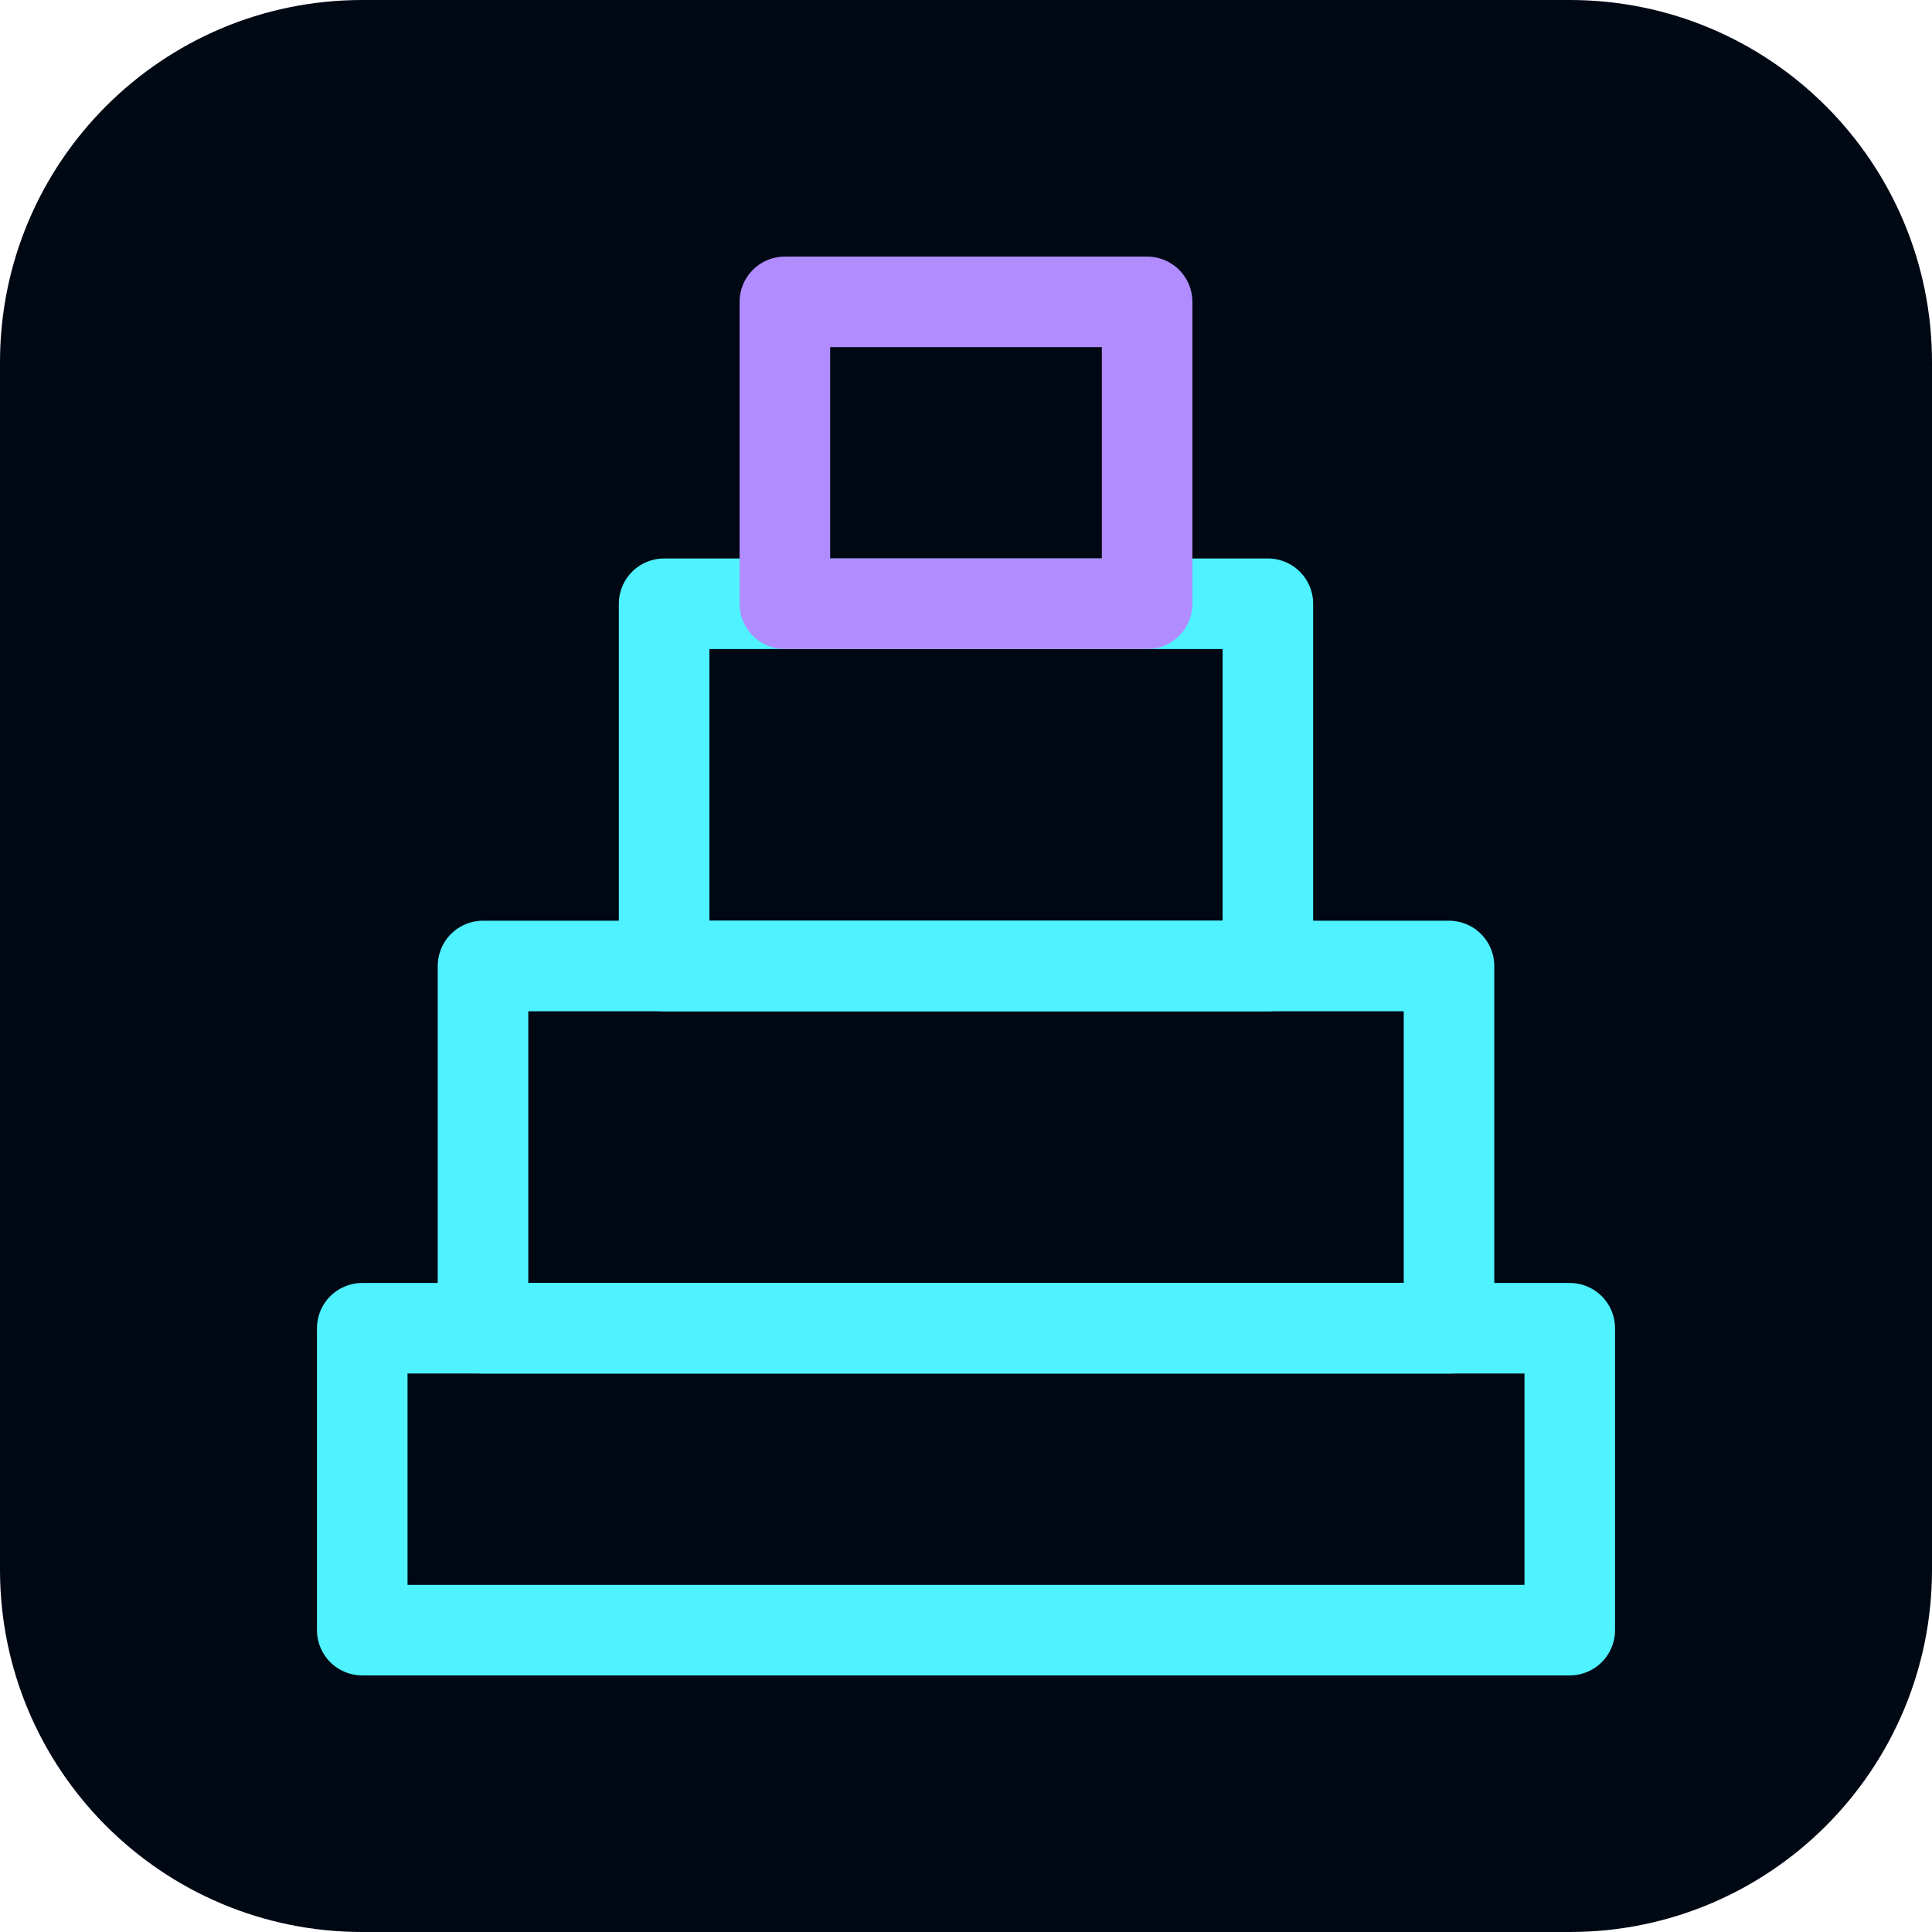
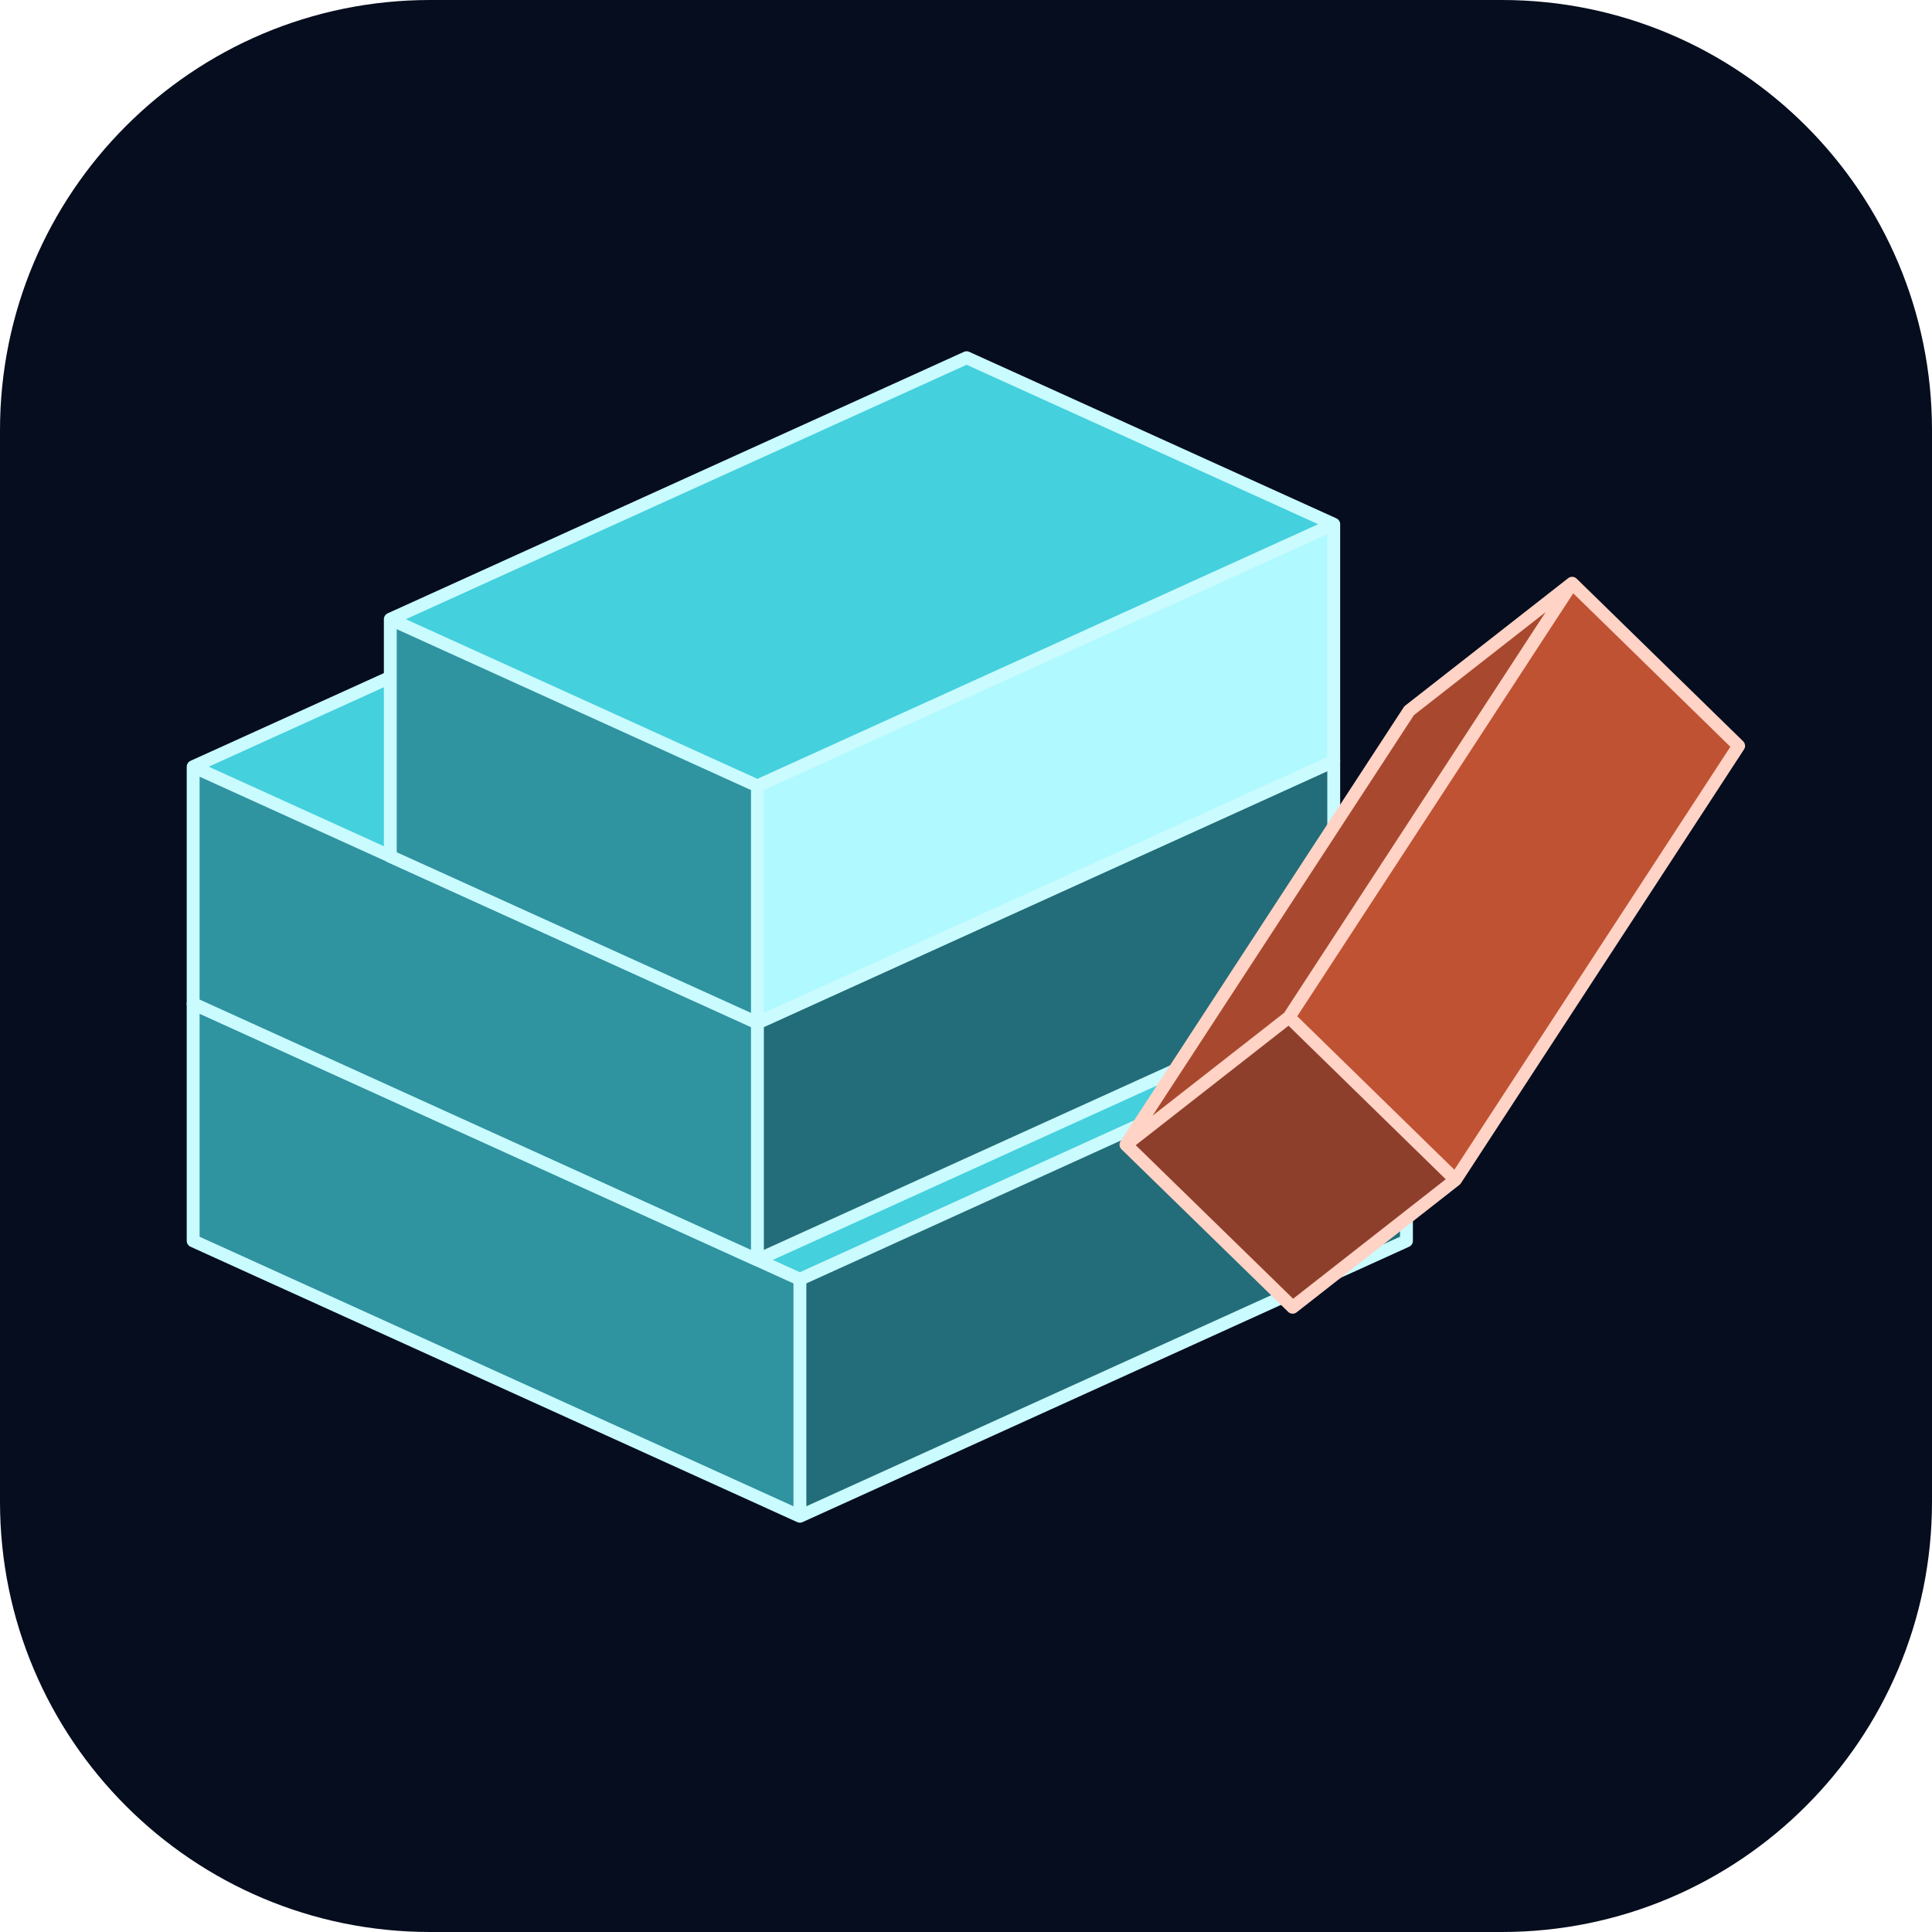
- <svg xmlns="http://www.w3.org/2000/svg" viewBox="0 0 32 32">
-   <rect width="32" height="32" rx="6" fill="#000814" />
-   <g fill="none" stroke="#4ff2ff" stroke-width="1.5" stroke-linejoin="round">
-     <path d="M6 22h20v5H6z" />
-     <path d="M8 16h16v6H8z" />
-     <path d="M11 10h10v6H11z" />
-     <path d="M13 5h6v5h-6z" stroke="#b18cff" />
+ <svg xmlns="http://www.w3.org/2000/svg" viewBox="0 0 1024 1024">
+   <rect width="1024" height="1024" fill="#050d1e" rx="228" />
+   <g id="fit" transform="translate(-63.29,-121.93) scale(1.0828)">
+     <g class="scenery" />
+     <g id="mark">
+       <polygon points="450.0,469.1 746.9,603.9 450.0,738.8 153.0,603.9" fill="#44d0dd" />
+       <polygon points="746.9,720.0 450.0,854.8 450.0,738.8 746.9,603.9" fill="#226d79" />
+       <polygon points="153.0,720.0 450.0,854.8 450.0,738.8 153.0,603.9" fill="#2f93a0" />
+       <path d="M153.0,720.0L153.0,603.9M153.0,720.0L450.0,854.8M450.0,469.1L153.0,603.9M450.0,469.1L746.9,603.9M153.0,603.9L450.0,738.8M746.9,720.0L450.0,854.8M746.9,720.0L746.9,603.9M450.0,854.8L450.0,738.8M746.9,603.9L450.0,738.8" fill="none" stroke="#cafbff" stroke-width="6.30" stroke-linecap="round" stroke-linejoin="round" />
+       <polygon points="435.1,359.9 711.3,485.2 429.2,613.3 153.0,487.9" fill="#44d0dd" />
+       <polygon points="711.3,601.2 429.2,729.3 429.2,613.3 711.3,485.2" fill="#226d79" />
+       <polygon points="153.0,603.9 429.2,729.3 429.2,613.3 153.0,487.9" fill="#2f93a0" />
+       <path d="M153.0,603.9L153.0,487.9M153.0,603.9L429.2,729.3M435.1,359.9L153.0,487.9M435.1,359.9L711.3,485.2M153.0,487.9L429.2,613.3M711.3,601.2L429.2,729.3M711.3,601.2L711.3,485.2M429.2,729.3L429.2,613.3M711.3,485.2L429.2,613.3" fill="none" stroke="#cafbff" stroke-width="6.30" stroke-linecap="round" stroke-linejoin="round" />
+       <polygon points="531.6,287.7 711.3,369.2 429.2,497.3 249.5,415.7" fill="#44d0dd" />
+       <polygon points="711.3,485.2 429.2,613.3 429.2,497.3 711.3,369.2" fill="#b0f9ff" />
+       <polygon points="249.5,531.8 429.2,613.3 429.2,497.3 249.5,415.7" fill="#2f93a0" />
+       <path d="M249.5,531.8L249.5,415.7M249.5,531.8L429.2,613.3M531.6,287.7L249.5,415.7M531.6,287.7L711.3,369.2M249.5,415.7L429.2,497.3M711.3,485.2L429.2,613.3M711.3,485.2L711.3,369.2M429.2,613.3L429.2,497.3M711.3,369.2L429.2,497.3" fill="none" stroke="#cafbff" stroke-width="6.30" stroke-linecap="round" stroke-linejoin="round" />
+       <polygon points="828.0,398.1 909.5,477.7 770.9,690.1 689.4,610.5" fill="#bf5233" />
+       <polygon points="748.2,460.5 828.0,398.1 689.4,610.5 609.6,672.9" fill="#a8492f" />
+       <polygon points="609.6,672.9 691.2,752.5 770.9,690.1 689.4,610.5" fill="#8e3f2b" />
+       <path d="M748.2,460.5L609.6,672.9M748.2,460.5L828.0,398.1M609.6,672.9L689.4,610.5M609.6,672.9L691.2,752.5M828.0,398.1L689.4,610.5M828.0,398.1L909.5,477.7M689.4,610.5L770.9,690.1M691.2,752.5L770.9,690.1M909.5,477.7L770.9,690.1" fill="none" stroke="#ffd3c5" stroke-width="6.30" stroke-linecap="round" stroke-linejoin="round" />
+     </g>
  </g>
</svg>
